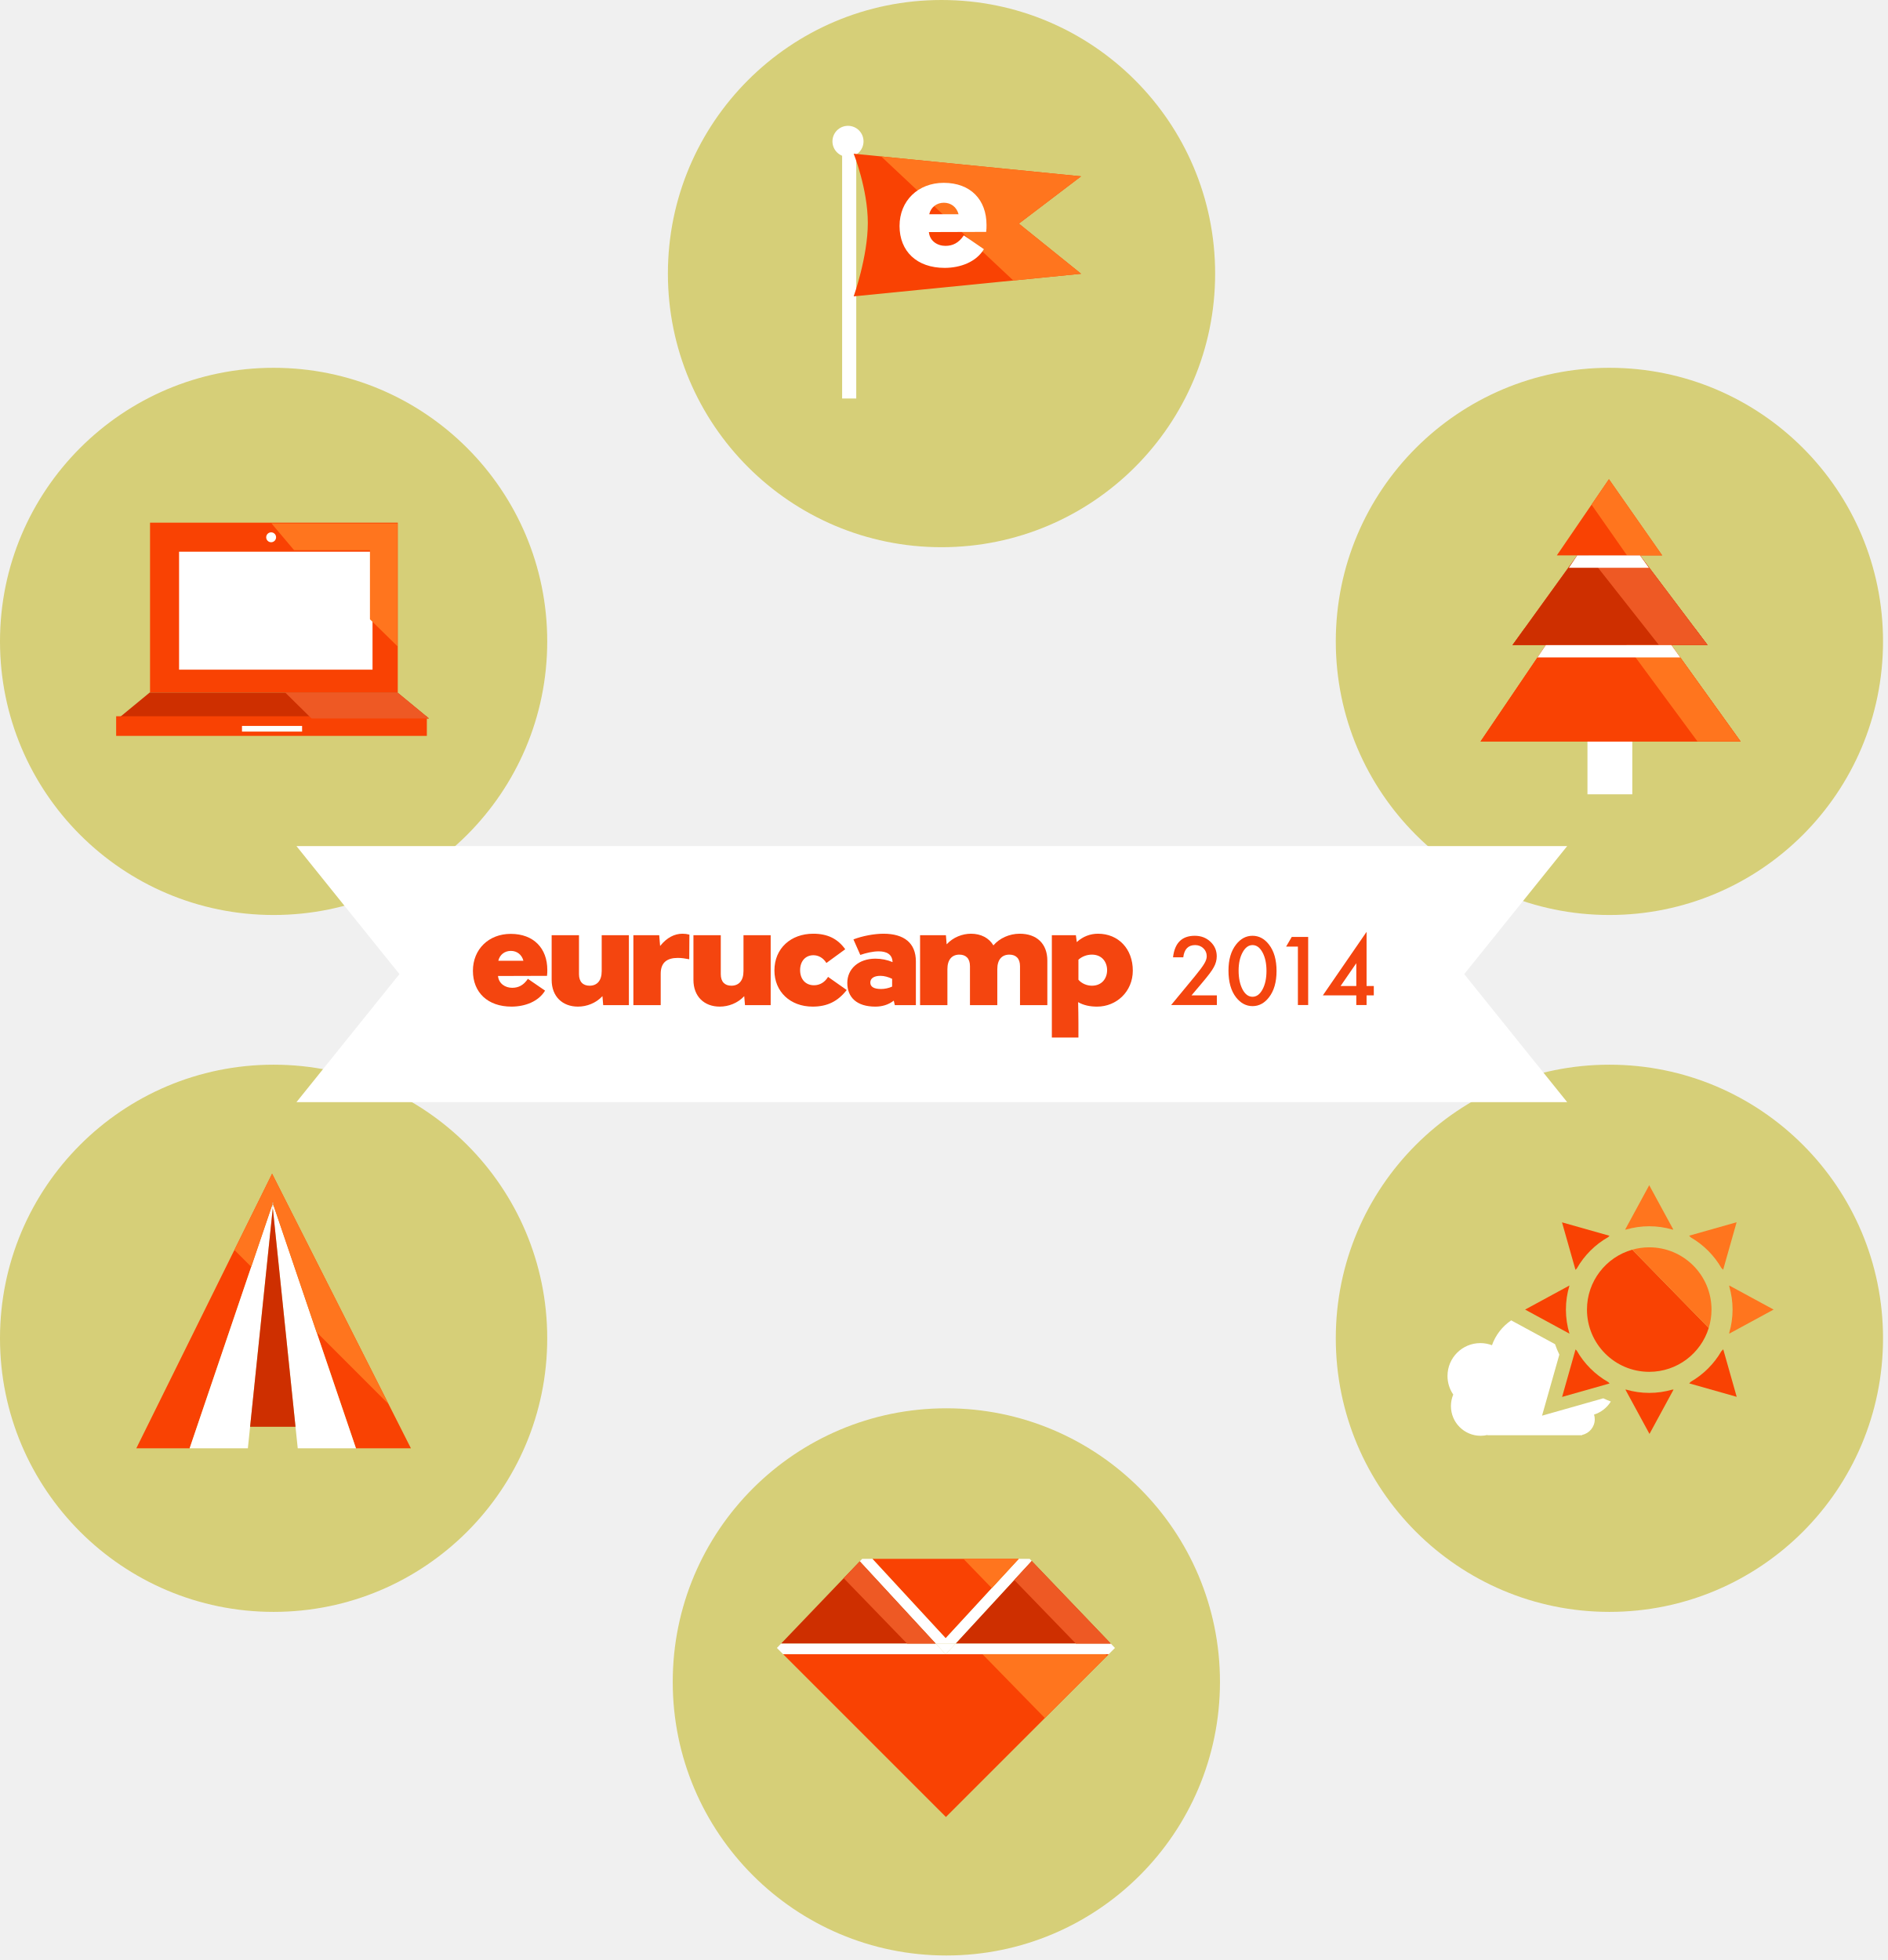
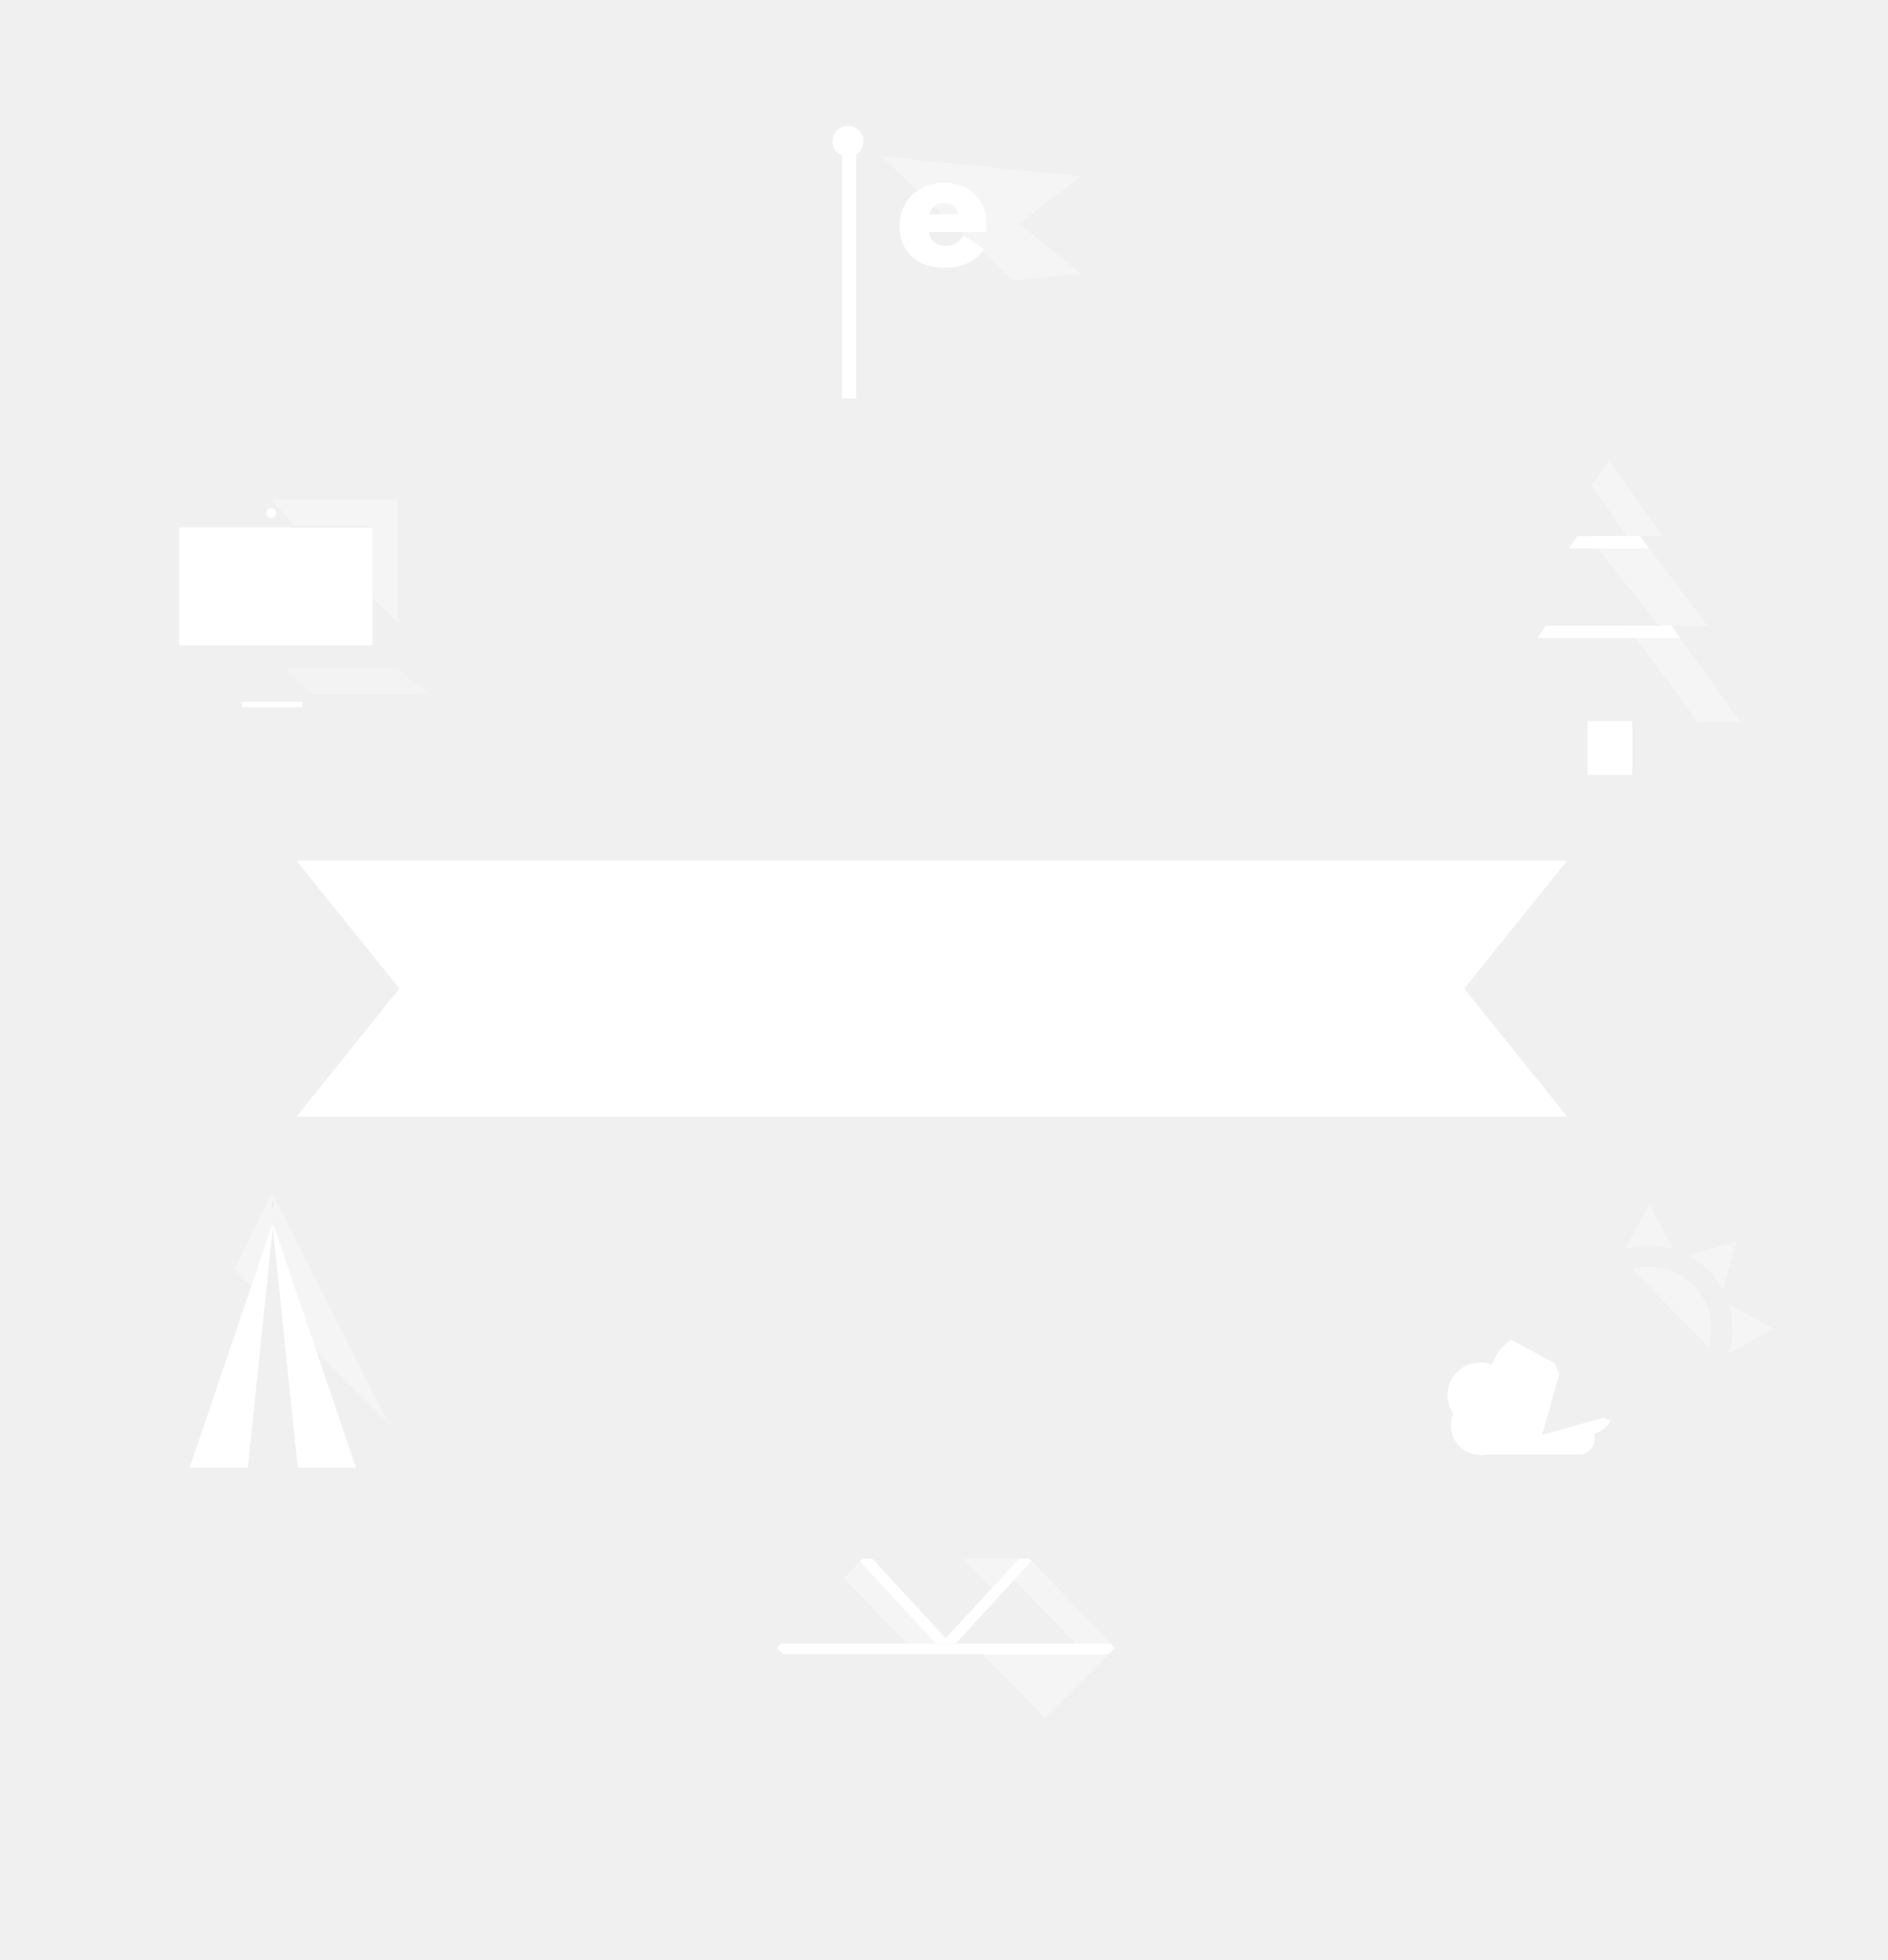
<svg xmlns="http://www.w3.org/2000/svg" width="390px" height="405px" viewBox="0 0 390 405" version="1.1">
  <description>Created with Sketch.</description>
  <defs />
  <g id="Page-1" stroke="none" stroke-width="1" fill="none" fill-rule="evenodd">
    <g id="cover">
-       <circle id="Oval" opacity="0.5" fill="#BCAE00" cx="56.534" cy="276.534" r="56.534" />
-       <g id="Group" transform="translate(28, 243)">
-         <path d="M28.22,-0.471 L0.166,56.267 L11.184,56.267 L28.288,5.869 L28.219,5.208 L28.22,5.208 L28.365,5.639 L28.512,5.208 L28.443,5.869 L45.547,56.267 L56.903,56.267 L28.22,-0.471 Z" id="Shape" fill="#F94203" />
+       <circle id="Oval" opacity="0.5" fill="$green" cx="56.534" cy="280.534" r="56.534" />
+       <g id="Group" transform="translate(28, 247)">
+         <path d="M28.22,-0.471 L0.166,56.267 L11.184,56.267 L28.288,5.869 L28.219,5.208 L28.22,5.208 L28.365,5.639 L28.512,5.208 L28.443,5.869 L45.547,56.267 L56.903,56.267 L28.22,-0.471 Z" id="Shape" fill="$red" />
        <path d="M28.365,6.62 L33.519,56.267 L45.547,56.267 L28.443,5.869 L28.365,6.62 Z" id="Shape" fill="#FFFFFF" />
-         <path d="M28.22,5.208 L28.219,5.208 L28.288,5.869 L28.365,5.639 L28.22,5.208 Z" id="Shape" fill="#CCCCCC" />
-         <path d="M28.512,5.208 L28.512,5.208 L28.365,5.639 L28.443,5.869 L28.512,5.208 Z" id="Shape" fill="#CCCCCC" />
+         <path d="M28.22,1.208 L28.219,1.208 L28.288,1.869 L28.365,1.639 L28.22,1.208 Z" id="Shape" fill="#CCCCCC" />
+         <path d="M28.512,1.208 L28.512,1.208 L28.365,1.639 L28.443,1.869 L28.512,1.208 Z" id="Shape" fill="#CCCCCC" />
        <path d="M28.288,5.869 L11.184,56.267 L23.212,56.267 L28.365,6.62 L28.288,5.869 Z" id="Shape" fill="#FFFFFF" />
-         <path d="M28.443,5.869 L28.365,5.639 L28.288,5.869 L28.365,6.62 L28.443,5.869 Z" id="Shape" fill="#CCCCCC" />
+         <path d="M28.443,1.869 L28.365,1.639 L28.288,1.869 L28.365,2.62 L28.443,1.869 Z" id="Shape" fill="#CCCCCC" />
      </g>
-       <path d="M61.057,294.817 L56.365,249.62 L51.674,294.817 L61.057,294.817 Z" id="Shape" fill="#CE2F00" />
-       <path d="M56.22,242.529 L48.43,258.281 L51.912,261.763 L56.288,248.869 L56.219,248.208 L56.22,248.208 L56.365,248.639 L56.512,248.208 L56.443,248.869 L65.396,275.247 L80.29,290.141 L56.22,242.529 Z" id="Shape" fill="#FF751E" />
-       <circle id="Oval" opacity="0.5" fill="#BCAE00" cx="194.535" cy="56.535" r="56.535" />
+       <path d="M61.057,298.817 L56.365,253.62 L51.674,298.817 L61.057,298.817 Z" id="Shape" fill="$dark-red" />
+       <path d="M56.22,246.529 L48.43,262.281 L51.912,265.763 L56.288,252.869 L56.219,252.208 L56.22,252.208 L56.365,252.639 L56.512,252.208 L56.443,252.869 L65.396,279.247 L80.29,294.141 L56.22,246.529 Z" id="Shape" opacity="0.328" fill="#FFFFFF" />
+       <circle id="Oval" opacity="0.5" fill="$green" cx="194.535" cy="56.535" r="56.535" />
      <rect id="Rectangle-path" fill="#FFFFFF" x="174" y="31" width="2.917" height="51.342" />
      <circle id="Oval" fill="#FFFFFF" cx="175.21" cy="29.21" r="3.21" />
-       <path d="M223.371,56.565 L176.385,61.24 C176.385,61.24 179.307,53.066 179.307,46.062 C179.307,39.058 176.385,31.761 176.385,31.761 L223.371,36.435 L210.519,46.208 L223.371,56.565 L223.371,56.565 Z" id="Shape" fill="#F94203" />
-       <path d="M182.07,32.328 L209.365,57.959 L223.371,56.565 L210.519,46.209 L223.371,36.436 L182.07,32.328 Z" id="Shape" fill="#FF751E" />
+       <path d="M223.371,56.565 L176.385,61.24 C176.385,61.24 179.307,53.066 179.307,46.062 C179.307,39.058 176.385,31.761 176.385,31.761 L223.371,36.435 L210.519,46.208 L223.371,56.565 L223.371,56.565 Z" id="Shape" fill="$red" />
+       <path d="M182.07,32.328 L209.365,57.959 L223.371,56.565 L210.519,46.209 L223.371,36.436 L182.07,32.328 Z" id="Shape" opacity="0.328" fill="#FFFFFF" />
      <path d="M194.991,37.779 C189.688,37.779 185.862,41.496 185.862,46.691 C185.862,51.924 189.434,55.352 195.171,55.352 C198.456,55.352 201.703,54.125 203.291,51.49 L199.142,48.64 C198.095,50.192 196.868,50.804 195.352,50.804 C193.657,50.804 192.105,49.795 191.925,47.954 L203.761,47.918 C203.833,47.413 203.833,46.944 203.833,46.476 C203.833,41.316 200.584,37.779 194.991,37.779 L194.991,37.779 Z M191.996,44.274 C192.356,42.758 193.584,41.892 195.026,41.892 C196.47,41.892 197.662,42.758 198.059,44.274 L191.996,44.274 L191.996,44.274 Z" id="Shape" fill="#FFFFFF" />
-       <circle id="Oval" opacity="0.5" fill="#BCAE00" cx="332.534" cy="132.534" r="56.534" />
-       <rect id="Rectangle-path" fill="#FFFFFF" x="328" y="153" width="9.262" height="11.13" />
-       <g id="Group" transform="translate(306, 99)" fill="#F94203">
+       <circle id="Oval" opacity="0.5" fill="$green" cx="332.534" cy="128.534" r="56.534" />
+       <rect id="Rectangle-path" fill="#FFFFFF" x="328" y="149" width="9.262" height="11.13" />
+       <g id="Group" transform="translate(306, 95)" fill="$red">
        <path d="M6.502,34.303 L13.391,34.303 L-0.096,54.213 L53.635,54.213 L39.344,34.303 L46.814,34.303 L32.861,15.773 L19.873,15.773 L6.502,34.303 Z" id="Shape" />
        <path d="M37.441,15.764 L26.436,0.018 L15.67,15.764 L19.879,15.764 L19.873,15.773 L32.861,15.773 L32.855,15.764 L37.441,15.764 Z" id="Shape" />
      </g>
-       <path d="M319.391,133.303 L305.904,153.213 L359.635,153.213 L345.344,133.303 L352.814,133.303 L350.254,129.902 L314.957,129.902 L312.502,133.303 L319.391,133.303 Z" id="Shape" fill="#F94203" />
-       <path d="M325.873,114.773 L312.506,133.298 L352.811,133.298 L338.861,114.773 L325.873,114.773 Z" id="Shape" fill="#CE2F00" />
-       <path d="M338.861,114.773 L338.855,114.764 L343.441,114.764 L332.436,99.018 L328.838,104.279 L336.178,114.773 L338.861,114.773 Z" id="Shape" fill="#FF751E" />
-       <path d="M348.242,127.229 L348.242,127.23 L338.861,114.773 L328.182,114.773 L342.773,133.298 L348.242,133.298 L352.811,133.298 L348.242,127.229 Z" id="Shape" fill="#EE5924" />
-       <path d="M345.344,133.303 L346.746,133.303 L346.742,133.298 L336.061,133.298 L350.738,153.213 L359.635,153.213 L345.344,133.303 Z" id="Shape" fill="#FF751E" />
-       <path d="M347.17,135.846 L345.344,133.303 L319.391,133.303 L317.668,135.846 L347.17,135.846 Z" id="Shape" fill="#FFFFFF" />
-       <path d="M340.682,117.318 L338.855,114.775 L325.879,114.775 L324.156,117.318 L340.682,117.318 Z" id="Shape" fill="#FFFFFF" />
-       <circle id="Oval" opacity="0.5" fill="#BCAE00" cx="56.534" cy="132.534" r="56.534" />
-       <rect id="Rectangle-path" fill="#F94203" x="31" y="108" width="51.186" height="35.098" />
-       <path d="M88.628,148.456 L24.432,148.456 L30.937,143.096 L82.122,143.096 L88.628,148.456 Z" id="Shape" fill="#CE2F00" />
-       <rect id="Rectangle-path" fill="#F94203" x="24" y="148" width="64.196" height="4.06" />
-       <rect id="Rectangle-path" fill="#FFFFFF" x="37" y="114" width="39.971" height="24.373" />
-       <path d="M56.093,108.154 L60.761,113.681 L76.438,113.681 L76.438,127.967 L82.122,133.535 L82.122,108.154 L56.093,108.154 Z" id="Shape" fill="#FF751E" />
-       <path d="M82.122,143.096 L58.92,143.096 L64.357,148.456 L88.628,148.456 L82.122,143.096 Z" id="Shape" fill="#EE5924" />
-       <circle id="Oval" fill="#FFFFFF" cx="56.022" cy="111.022" r="1.022" />
-       <rect id="Rectangle-path" fill="#FFFFFF" x="50" y="150" width="12.418" height="1.17" />
-       <circle id="Oval" opacity="0.5" fill="#BCAE00" cx="195.534" cy="347.534" r="56.534" />
-       <path d="M193.352,339.63 L177.653,322.623 L160.521,340.522 L161.376,339.63 L193.352,339.63 Z" id="Shape" fill="#CE2F00" />
-       <path d="M210.5,322.108 L180.252,322.108 L195.391,338.509 L210.5,322.108 Z" id="Shape" fill="#F94203" />
-       <path d="M195.392,341.841 L195.367,341.813 L161.812,341.813 L160.521,340.522 L195.445,375.447 L229.08,341.813 L195.417,341.813 L195.392,341.841 Z" id="Shape" fill="#F94203" />
-       <path d="M229.516,339.63 L230.371,340.522 L213.167,322.547 L197.429,339.63 L229.516,339.63 Z" id="Shape" fill="#CE2F00" />
+       <path d="M319.391,129.303 L305.904,149.213 L359.635,149.213 L345.344,129.303 L352.814,129.303 L350.254,125.902 L314.957,125.902 L312.502,129.303 L319.391,129.303 Z" id="Shape" fill="$red" />
+       <path d="M325.873,110.773 L312.506,129.298 L352.811,129.298 L338.861,110.773 L325.873,110.773 Z" id="Shape" fill="$dark-red" />
+       <path d="M338.861,110.773 L338.855,110.764 L343.441,110.764 L332.436,95.018 L328.838,100.279 L336.178,110.773 L338.861,110.773 Z" id="Shape" opacity="0.328" fill="#FFFFFF" />
+       <path d="M348.242,123.229 L348.242,123.23 L338.861,110.773 L328.182,110.773 L342.773,129.298 L348.242,129.298 L352.811,129.298 L348.242,123.229 Z" id="Shape" opacity="0.328" fill="#FFFFFF" />
+       <path d="M345.344,129.303 L346.746,129.303 L346.742,129.298 L336.061,129.298 L350.738,149.213 L359.635,149.213 L345.344,129.303 Z" id="Shape" opacity="0.328" fill="#FFFFFF" />
+       <path d="M347.17,131.846 L345.344,129.303 L319.391,129.303 L317.668,131.846 L347.17,131.846 Z" id="Shape" fill="#FFFFFF" />
+       <path d="M340.682,113.318 L338.855,110.775 L325.879,110.775 L324.156,113.318 L340.682,113.318 Z" id="Shape" fill="#FFFFFF" />
+       <circle id="Oval" opacity="0.5" fill="$green" cx="56.534" cy="127.534" r="56.534" />
+       <rect id="Rectangle-path" fill="$red" x="31" y="103" width="51.186" height="35.098" />
+       <path d="M88.628,143.456 L24.432,143.456 L30.937,138.096 L82.122,138.096 L88.628,143.456 Z" id="Shape" fill="$dark-red" />
+       <rect id="Rectangle-path" fill="$red" x="24" y="143" width="64.196" height="4.06" />
+       <rect id="Rectangle-path" fill="#FFFFFF" x="37" y="109" width="39.971" height="24.373" />
+       <path d="M56.093,103.154 L60.761,108.681 L76.438,108.681 L76.438,122.967 L82.122,128.535 L82.122,103.154 L56.093,103.154 Z" id="Shape" opacity="0.328" fill="#FFFFFF" />
+       <path d="M82.122,138.096 L58.92,138.096 L64.357,143.456 L88.628,143.456 L82.122,138.096 Z" id="Shape" opacity="0.2" fill="#FFFFFF" />
+       <circle id="Oval" fill="#FFFFFF" cx="56.022" cy="106.022" r="1.022" />
+       <rect id="Rectangle-path" fill="#FFFFFF" x="50" y="145" width="12.418" height="1.17" />
+       <circle id="Oval" opacity="0.5" fill="$green" cx="195.534" cy="347.534" r="56.534" />
+       <path d="M193.352,339.63 L177.653,322.623 L160.521,340.522 L161.376,339.63 L193.352,339.63 Z" id="Shape" fill="$dark-red" />
+       <path d="M210.5,322.108 L180.252,322.108 L195.391,338.509 L210.5,322.108 Z" id="Shape" fill="$red" />
+       <path d="M195.392,341.841 L195.367,341.813 L161.812,341.813 L160.521,340.522 L195.445,375.447 L229.08,341.813 L195.417,341.813 L195.392,341.841 Z" id="Shape" fill="$red" />
+       <path d="M229.516,339.63 L230.371,340.522 L213.167,322.547 L197.429,339.63 L229.516,339.63 Z" id="Shape" fill="$dark-red" />
      <path d="M229.516,339.63 L197.429,339.63 L195.417,341.813 L229.08,341.813 L230.371,340.522 L229.516,339.63 Z" id="Shape" fill="#FFFFFF" />
      <path d="M195.367,341.813 L193.352,339.63 L161.376,339.63 L160.521,340.522 L161.812,341.813 L195.367,341.813 Z" id="Shape" fill="#FFFFFF" />
      <path d="M213.167,322.547 L212.747,322.108 L213.167,322.547 L213.167,322.547 Z" id="Shape" fill="#FFFFFF" />
      <path d="M177.653,322.623 L177.653,322.623 L178.146,322.108 L177.653,322.623 Z" id="Shape" fill="#FFFFFF" />
      <path d="M195.392,341.841 L195.417,341.813 L195.367,341.813 L195.392,341.841 Z" id="Shape" fill="#FFFFFF" />
      <path d="M180.252,322.108 L178.146,322.108 L177.653,322.623 L193.352,339.63 L197.429,339.63 L213.167,322.547 L212.747,322.108 L210.5,322.108 L195.391,338.509" id="Shape" fill="#FFFFFF" />
      <path d="M195.367,341.813 L195.417,341.813 L197.429,339.63 L193.352,339.63 L195.367,341.813 Z" id="Shape" fill="#FFFFFF" />
-       <path d="M187.422,339.63 L193.352,339.63 L177.653,322.623 L174.322,326.103 L187.422,339.63 Z" id="Shape" fill="#EE5924" />
-       <path d="M210.5,322.108 L199.061,322.108 L204.924,328.162 L210.5,322.108 Z" id="Shape" fill="#FF751E" />
-       <path d="M222.301,339.63 L229.516,339.63 L230.371,340.522 L213.167,322.547 L209.555,326.467 L222.301,339.63 Z" id="Shape" fill="#EE5924" />
-       <path d="M215.887,355.006 L228.743,342.15 L228.415,341.813 L203.002,341.813 L215.887,355.006 Z" id="Shape" fill="#FF751E" />
-       <circle id="Oval" opacity="0.5" fill="#BCAE00" cx="332.534" cy="276.534" r="56.534" />
-       <path d="M332.83,289.598 C332.297,289.399 331.771,289.184 331.262,288.939 L322.276,291.487 L318.616,292.524 L319.653,288.863 L322.19,279.907 C321.85,279.21 321.553,278.487 321.299,277.747 L313.039,273.263 L312.242,272.831 C310.422,274.064 309.013,275.856 308.271,277.966 C307.525,277.685 306.714,277.528 305.869,277.528 C302.119,277.528 299.08,280.569 299.08,284.32 C299.08,285.746 299.518,287.067 300.269,288.161 C299.96,288.893 299.79,289.697 299.79,290.541 C299.79,293.932 302.538,296.679 305.929,296.679 C306.415,296.679 306.89,296.62 307.343,296.513 L307.343,296.568 L326.894,296.568 L326.894,296.497 C328.388,296.182 329.507,294.859 329.507,293.271 C329.507,292.932 329.456,292.607 329.362,292.298 C330.816,291.84 332.043,290.869 332.83,289.598 L332.83,289.598 Z" id="Shape" fill="#FFFFFF" />
-       <path d="M340.764,287.817 C339.104,287.817 337.498,287.576 335.979,287.136 L335.838,287.136 L340.815,296.297 L345.788,287.136 L345.548,287.136 C344.027,287.576 342.424,287.817 340.764,287.817 L340.764,287.817 Z" id="Shape" fill="#F94203" />
-       <path d="M324.277,275.576 L324.277,275.558 C323.802,273.987 323.547,272.324 323.547,270.601 C323.547,268.878 323.803,267.214 324.277,265.644 L324.277,265.627 L315.115,270.602 L324.277,275.576 L324.277,275.576 Z" id="Shape" fill="#F94203" />
-       <path d="M325.789,279.081 L325.539,278.832 L322.76,288.649 L332.574,285.867 L332.281,285.575 C329.578,284.037 327.326,281.787 325.789,279.081 L325.789,279.081 Z" id="Shape" fill="#F94203" />
-       <path d="M355.672,279.197 C354.156,281.812 351.975,283.994 349.36,285.508 L349.018,285.85 L358.834,288.629 L356.053,278.815 L355.672,279.197 L355.672,279.197 Z" id="Shape" fill="#F94203" />
-       <path d="M325.789,262.121 C327.326,259.416 329.578,257.166 332.281,255.627 L332.556,255.354 L322.74,252.575 L325.523,262.388 L325.789,262.121 L325.789,262.121 Z" id="Shape" fill="#F94203" />
-       <path d="M327.898,270.602 C327.898,277.706 333.658,283.465 340.763,283.465 C346.544,283.465 351.435,279.651 353.056,274.401 L337.257,258.225 C331.857,259.752 327.898,264.713 327.898,270.602 L327.898,270.602 Z" id="Shape" fill="#F94203" />
-       <path d="M335.789,254.066 L335.978,254.066 C337.498,253.626 339.103,253.384 340.763,253.384 C342.423,253.384 344.027,253.625 345.546,254.066 L345.737,254.066 L340.76,244.904 L335.789,254.066 L335.789,254.066 Z" id="Shape" fill="#FF751E" />
-       <path d="M357.299,265.818 C357.738,267.337 357.981,268.941 357.981,270.601 C357.981,272.261 357.739,273.865 357.299,275.384 L357.299,275.575 L366.461,270.598 L357.299,265.626 L357.299,265.818 L357.299,265.818 Z" id="Shape" fill="#FF751E" />
-       <path d="M349.002,255.336 L349.359,255.695 C351.974,257.209 354.156,259.389 355.67,262.005 L356.037,262.37 L358.816,252.555 L349.002,255.336 L349.002,255.336 Z" id="Shape" fill="#FF751E" />
-       <path d="M340.764,257.737 C339.547,257.737 338.373,257.91 337.258,258.224 L353.057,274.4 C353.428,273.199 353.627,271.923 353.627,270.601 C353.627,263.497 347.867,257.737 340.764,257.737 L340.764,257.737 Z" id="Shape" fill="#FF751E" />
-       <path d="M323.812,227.744 L61.251,227.744 L82.528,201.283 L61.251,174.825 L323.812,174.825 L302.535,201.287 L323.812,227.744 Z" id="Shape" fill="#FFFFFF" />
-       <g id="Group" transform="translate(98, 193)" fill="#F4450F">
+       <path d="M187.422,339.63 L193.352,339.63 L177.653,322.623 L174.322,326.103 L187.422,339.63 Z" id="Shape" opacity="0.328" fill="#FFFFFF" />
+       <path d="M210.5,322.108 L199.061,322.108 L204.924,328.162 L210.5,322.108 Z" id="Shape" opacity="0.328" fill="#FFFFFF" />
+       <path d="M222.301,339.63 L229.516,339.63 L230.371,340.522 L213.167,322.547 L209.555,326.467 L222.301,339.63 Z" id="Shape" opacity="0.328" fill="#FFFFFF" />
+       <path d="M215.887,355.006 L228.743,342.15 L228.415,341.813 L203.002,341.813 L215.887,355.006 Z" id="Shape" opacity="0.328" fill="#FFFFFF" />
+       <circle id="Oval" opacity="0.5" fill="$green" cx="332.534" cy="280.534" r="56.534" />
+       <path d="M332.83,293.598 C332.297,293.399 331.771,293.184 331.262,292.939 L322.276,295.487 L318.616,296.524 L319.653,292.863 L322.19,283.907 C321.85,283.21 321.553,282.487 321.299,281.747 L313.039,277.263 L312.242,276.831 C310.422,278.064 309.013,279.856 308.271,281.966 C307.525,281.685 306.714,281.528 305.869,281.528 C302.119,281.528 299.08,284.569 299.08,288.32 C299.08,289.746 299.518,291.067 300.269,292.161 C299.96,292.893 299.79,293.697 299.79,294.541 C299.79,297.932 302.538,300.679 305.929,300.679 C306.415,300.679 306.89,300.62 307.343,300.513 L307.343,300.568 L326.894,300.568 L326.894,300.497 C328.388,300.182 329.507,298.859 329.507,297.271 C329.507,296.932 329.456,296.607 329.362,296.298 C330.816,295.84 332.043,294.869 332.83,293.598 L332.83,293.598 Z" id="Shape" fill="#FFFFFF" />
+       <path d="M340.764,291.817 C339.104,291.817 337.498,291.576 335.979,291.136 L335.838,291.136 L340.815,300.297 L345.788,291.136 L345.548,291.136 C344.027,291.576 342.424,291.817 340.764,291.817 L340.764,291.817 Z" id="Shape" fill="$red" />
+       <path d="M324.277,279.576 L324.277,279.558 C323.802,277.987 323.547,276.324 323.547,274.601 C323.547,272.878 323.803,271.214 324.277,269.644 L324.277,269.627 L315.115,274.602 L324.277,279.576 L324.277,279.576 Z" id="Shape" fill="$red" />
+       <path d="M325.789,283.081 L325.539,282.832 L322.76,292.649 L332.574,289.867 L332.281,289.575 C329.578,288.037 327.326,285.787 325.789,283.081 L325.789,283.081 Z" id="Shape" fill="$red" />
+       <path d="M355.672,283.197 C354.156,285.812 351.975,287.994 349.36,289.508 L349.018,289.85 L358.834,292.629 L356.053,282.815 L355.672,283.197 L355.672,283.197 Z" id="Shape" fill="$red" />
+       <path d="M325.789,266.121 C327.326,263.416 329.578,261.166 332.281,259.627 L332.556,259.354 L322.74,256.575 L325.523,266.388 L325.789,266.121 L325.789,266.121 Z" id="Shape" fill="$red" />
+       <path d="M327.898,274.602 C327.898,281.706 333.658,287.465 340.763,287.465 C346.544,287.465 351.435,283.651 353.056,278.401 L337.257,262.225 C331.857,263.752 327.898,268.713 327.898,274.602 L327.898,274.602 Z" id="Shape" fill="$red" />
+       <path d="M335.789,258.062 L335.978,258.062 C337.498,257.622 339.103,257.38 340.763,257.38 C342.423,257.38 344.027,257.621 345.546,258.062 L345.737,258.062 L340.76,248.9 L335.789,258.062 L335.789,258.062 Z" id="Shape-5" fill="$red" />
+       <path d="M357.299,269.818 C357.738,271.337 357.981,272.941 357.981,274.601 C357.981,276.261 357.739,277.865 357.299,279.384 L357.299,279.575 L366.461,274.598 L357.299,269.626 L357.299,269.818 L357.299,269.818 Z" id="Shape-2" fill="$red" />
+       <path d="M349.002,259.336 L349.359,259.695 C351.974,261.209 354.156,263.389 355.67,266.005 L356.037,266.37 L358.816,256.555 L349.002,259.336 L349.002,259.336 Z" id="Shape-3" fill="$red" />
+       <path d="M340.764,261.737 C339.547,261.737 338.373,261.91 337.258,262.224 L353.057,278.4 C353.428,277.199 353.627,275.923 353.627,274.601 C353.627,267.497 347.867,261.737 340.764,261.737 L340.764,261.737 Z" id="Shape-4" fill="$red" />
+       <path d="M335.789,258.062 L335.978,258.062 C337.498,257.622 339.103,257.38 340.763,257.38 C342.423,257.38 344.027,257.621 345.546,258.062 L345.737,258.062 L340.76,248.9 L335.789,258.062 L335.789,258.062 Z" id="Shape" opacity="0.328" fill="#FFFFFF" />
+       <path d="M357.299,269.818 C357.738,271.337 357.981,272.941 357.981,274.601 C357.981,276.261 357.739,277.865 357.299,279.384 L357.299,279.575 L366.461,274.598 L357.299,269.626 L357.299,269.818 L357.299,269.818 Z" id="Shape" opacity="0.328" fill="#FFFFFF" />
+       <path d="M349.002,259.336 L349.359,259.695 C351.974,261.209 354.156,263.389 355.67,266.005 L356.037,266.37 L358.816,256.555 L349.002,259.336 L349.002,259.336 Z" id="Shape" opacity="0.328" fill="#FFFFFF" />
+       <path d="M340.764,261.737 C339.547,261.737 338.373,261.91 337.258,262.224 L353.057,278.4 C353.428,277.199 353.627,275.923 353.627,274.601 C353.627,267.497 347.867,261.737 340.764,261.737 L340.764,261.737 Z" id="Shape" opacity="0.328" fill="#FFFFFF" />
+       <path d="M323.812,230.744 L61.251,230.744 L82.528,204.283 L61.251,177.825 L323.812,177.825 L302.535,204.287 L323.812,230.744 Z" id="Shape" fill="#FFFFFF" />
+       <g id="Group" transform="translate(98, 196)" fill="$fuchsia">
        <path d="M7.522,-0.032 C2.985,-0.032 -0.287,3.146 -0.287,7.59 C-0.287,12.067 2.769,15 7.676,15 C10.485,15 13.263,13.95 14.621,11.696 L11.072,9.258 C10.177,10.586 9.127,11.111 7.831,11.111 C6.38,11.111 5.053,10.246 4.898,8.673 L15.022,8.642 C15.084,8.21 15.084,7.808 15.084,7.407 C15.085,2.992 12.307,-0.032 7.522,-0.032 L7.522,-0.032 Z M4.961,5.523 C5.269,4.226 6.319,3.486 7.553,3.486 C8.788,3.486 9.807,4.226 10.146,5.523 L4.961,5.523 L4.961,5.523 Z" id="Shape" />
        <path d="M26.322,7.685 C26.322,9.628 25.365,10.678 23.822,10.678 C22.464,10.678 21.63,9.875 21.63,8.3 L21.63,0.245 L15.982,0.245 L15.982,9.474 C15.982,12.932 18.235,15 21.415,15 C23.236,15 25.119,14.29 26.477,12.839 L26.631,14.692 L31.941,14.692 L31.941,0.246 L26.323,0.246 L26.323,7.685 L26.322,7.685 Z" id="Shape" />
        <path d="M38.392,2.468 L38.206,0.245 L32.866,0.245 L32.866,14.691 L38.515,14.691 L38.515,8.209 C38.515,5.832 39.872,4.936 42.063,4.936 C42.835,4.936 43.639,5.061 44.411,5.215 L44.442,0.122 C43.979,-0.002 43.484,-0.064 43.022,-0.064 C41.355,-0.063 39.782,0.738 38.392,2.468 L38.392,2.468 Z" id="Shape" />
        <path d="M55.617,7.685 C55.617,9.628 54.659,10.678 53.117,10.678 C51.758,10.678 50.926,9.875 50.926,8.3 L50.926,0.245 L45.277,0.245 L45.277,9.474 C45.277,12.932 47.531,15 50.71,15 C52.531,15 54.415,14.29 55.772,12.839 L55.927,14.692 L61.237,14.692 L61.237,0.246 L55.619,0.246 L55.619,7.685 L55.617,7.685 Z" id="Shape" />
        <path d="M70.188,10.586 C68.459,10.586 67.317,9.351 67.317,7.468 C67.317,5.615 68.428,4.381 70.064,4.381 C71.022,4.381 72.04,4.843 72.751,5.985 L76.64,3.145 C75.066,0.955 72.966,-0.064 70.035,-0.064 C65.405,-0.064 62.01,2.96 62.01,7.529 C62.01,11.913 65.281,15 69.911,15 C72.967,15 75.127,13.889 76.949,11.572 L73.091,8.857 C72.44,9.938 71.422,10.586 70.188,10.586 L70.188,10.586 Z" id="Shape" />
        <path d="M84.539,-0.063 C82.626,-0.063 80.187,0.399 78.335,1.111 L79.754,4.32 C80.928,3.919 82.316,3.579 83.55,3.579 C85.125,3.579 86.359,4.136 86.421,5.802 C85.34,5.338 84.106,5.092 82.871,5.092 C79.383,5.092 77.068,7.222 77.068,10.092 C77.068,13.057 78.982,15.001 82.871,15.001 C84.168,15.001 85.526,14.661 86.668,13.767 L86.884,14.693 L91.236,14.693 L91.236,5.648 C91.236,1.881 88.829,-0.063 84.539,-0.063 L84.539,-0.063 Z M86.329,10.865 C85.589,11.203 84.755,11.358 84.044,11.358 C82.594,11.358 81.822,10.924 81.822,10.028 C81.822,9.165 82.563,8.64 83.922,8.64 C84.693,8.64 85.589,8.886 86.329,9.257 L86.329,10.865 L86.329,10.865 Z" id="Shape" />
        <path d="M112.692,-0.063 C110.56,-0.063 108.524,0.863 107.257,2.344 C106.332,0.8 104.666,-0.063 102.629,-0.063 C100.838,-0.063 98.924,0.677 97.597,2.127 L97.443,0.245 L92.103,0.245 L92.103,14.691 L97.752,14.691 L97.752,7.252 C97.752,5.308 98.679,4.257 100.222,4.257 C101.579,4.257 102.413,5.061 102.413,6.634 L102.413,14.692 L108.061,14.692 L108.061,7.253 C108.061,5.309 108.986,4.258 110.56,4.258 C111.92,4.258 112.754,5.062 112.754,6.635 L112.754,14.693 L118.4,14.693 L118.4,5.494 C118.401,1.974 116.179,-0.063 112.692,-0.063 L112.692,-0.063 Z" id="Shape" />
        <path d="M128.867,-0.063 C127.294,-0.063 125.751,0.493 124.485,1.666 L124.299,0.246 L119.331,0.246 L119.331,21.391 L124.823,21.391 L124.823,18.304 C124.823,16.914 124.793,15.371 124.762,14.075 C125.871,14.722 127.2,15.001 128.682,15.001 C132.695,15.001 136.059,11.883 136.059,7.562 C136.061,3.084 133.097,-0.063 128.867,-0.063 L128.867,-0.063 Z M127.603,10.678 C126.552,10.678 125.472,10.214 124.824,9.444 L124.824,5.308 C125.565,4.629 126.585,4.257 127.603,4.257 C129.733,4.257 130.75,5.832 130.75,7.468 C130.75,9.104 129.733,10.678 127.603,10.678 L127.603,10.678 Z" id="Shape" />
        <path d="M148.188,12.674 L153.428,12.674 L153.428,14.67 L143.979,14.67 L148.862,8.756 C149.342,8.166 149.747,7.655 150.071,7.225 C150.395,6.793 150.643,6.431 150.813,6.14 C151.161,5.569 151.333,5.055 151.333,4.6 C151.333,3.944 151.103,3.394 150.642,2.95 C150.179,2.507 149.607,2.286 148.927,2.286 C147.507,2.286 146.691,3.127 146.486,4.809 L144.371,4.809 C144.711,1.845 146.209,0.362 148.863,0.362 C150.146,0.362 151.222,0.769 152.09,1.583 C152.965,2.398 153.402,3.407 153.402,4.609 C153.402,5.375 153.201,6.125 152.791,6.86 C152.586,7.243 152.283,7.698 151.885,8.223 C151.489,8.747 150.985,9.369 150.379,10.086 L148.188,12.674 L148.188,12.674 Z" id="Shape" />
        <path d="M155.826,7.543 C155.826,5.302 156.347,3.513 157.392,2.175 C158.328,0.966 159.46,0.362 160.79,0.362 C162.122,0.362 163.255,0.966 164.19,2.175 C165.235,3.513 165.758,5.332 165.758,7.635 C165.758,9.93 165.235,11.747 164.19,13.085 C163.254,14.293 162.124,14.897 160.799,14.897 C159.477,14.897 158.34,14.293 157.391,13.085 C156.348,11.747 155.826,9.9 155.826,7.543 L155.826,7.543 Z M157.92,7.553 C157.92,9.115 158.193,10.41 158.731,11.444 C159.272,12.459 159.96,12.965 160.797,12.965 C161.627,12.965 162.317,12.458 162.861,11.444 C163.408,10.435 163.679,9.163 163.679,7.626 C163.679,6.089 163.408,4.813 162.861,3.799 C162.316,2.79 161.627,2.286 160.797,2.286 C159.971,2.286 159.287,2.79 158.74,3.799 C158.195,4.8 157.92,6.052 157.92,7.553 L157.92,7.553 Z" id="Shape" />
        <path d="M170.17,2.595 L167.736,2.595 L168.902,0.599 L172.293,0.599 L172.293,14.67 L170.17,14.67 L170.17,2.595 L170.17,2.595 Z" id="Shape" />
        <path d="M184.359,10.742 L185.853,10.742 L185.853,12.674 L184.359,12.674 L184.359,14.67 L182.236,14.67 L182.236,12.674 L175.328,12.674 L184.359,-0.449 L184.359,10.742 L184.359,10.742 Z M182.236,10.742 L182.236,6.029 L178.99,10.742 L182.236,10.742 L182.236,10.742 Z" id="Shape" />
      </g>
    </g>
  </g>
</svg>
